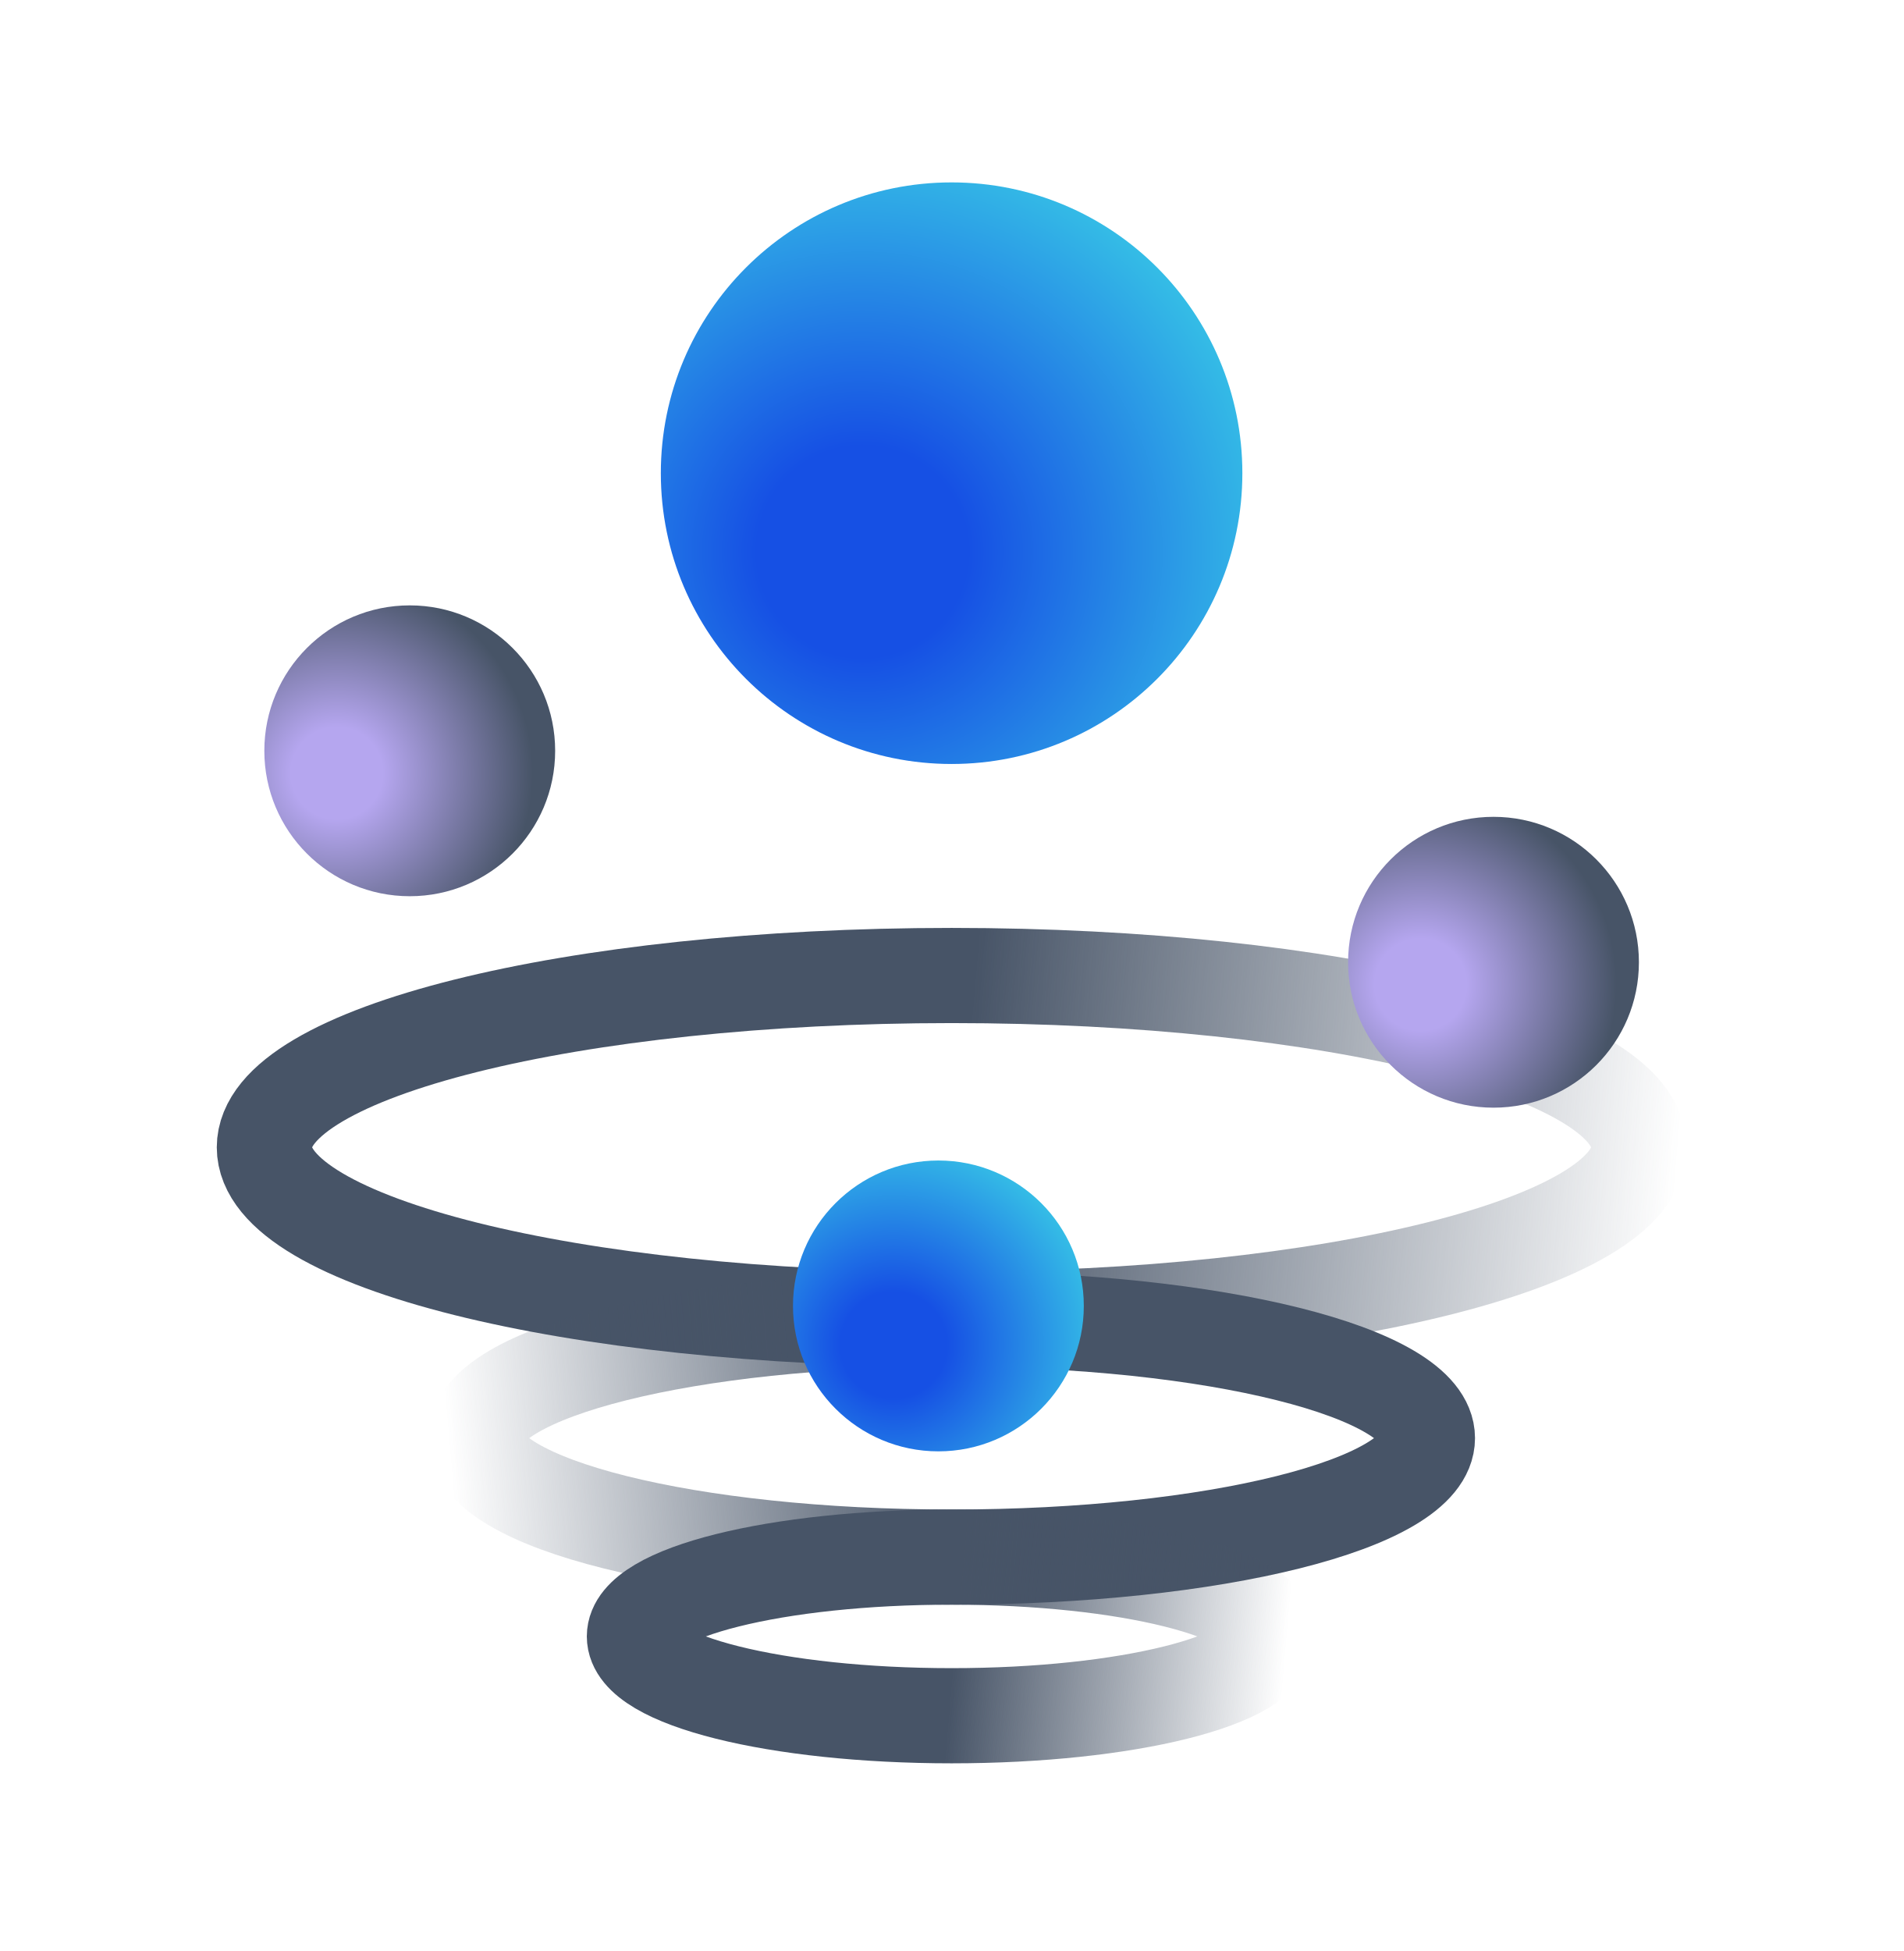
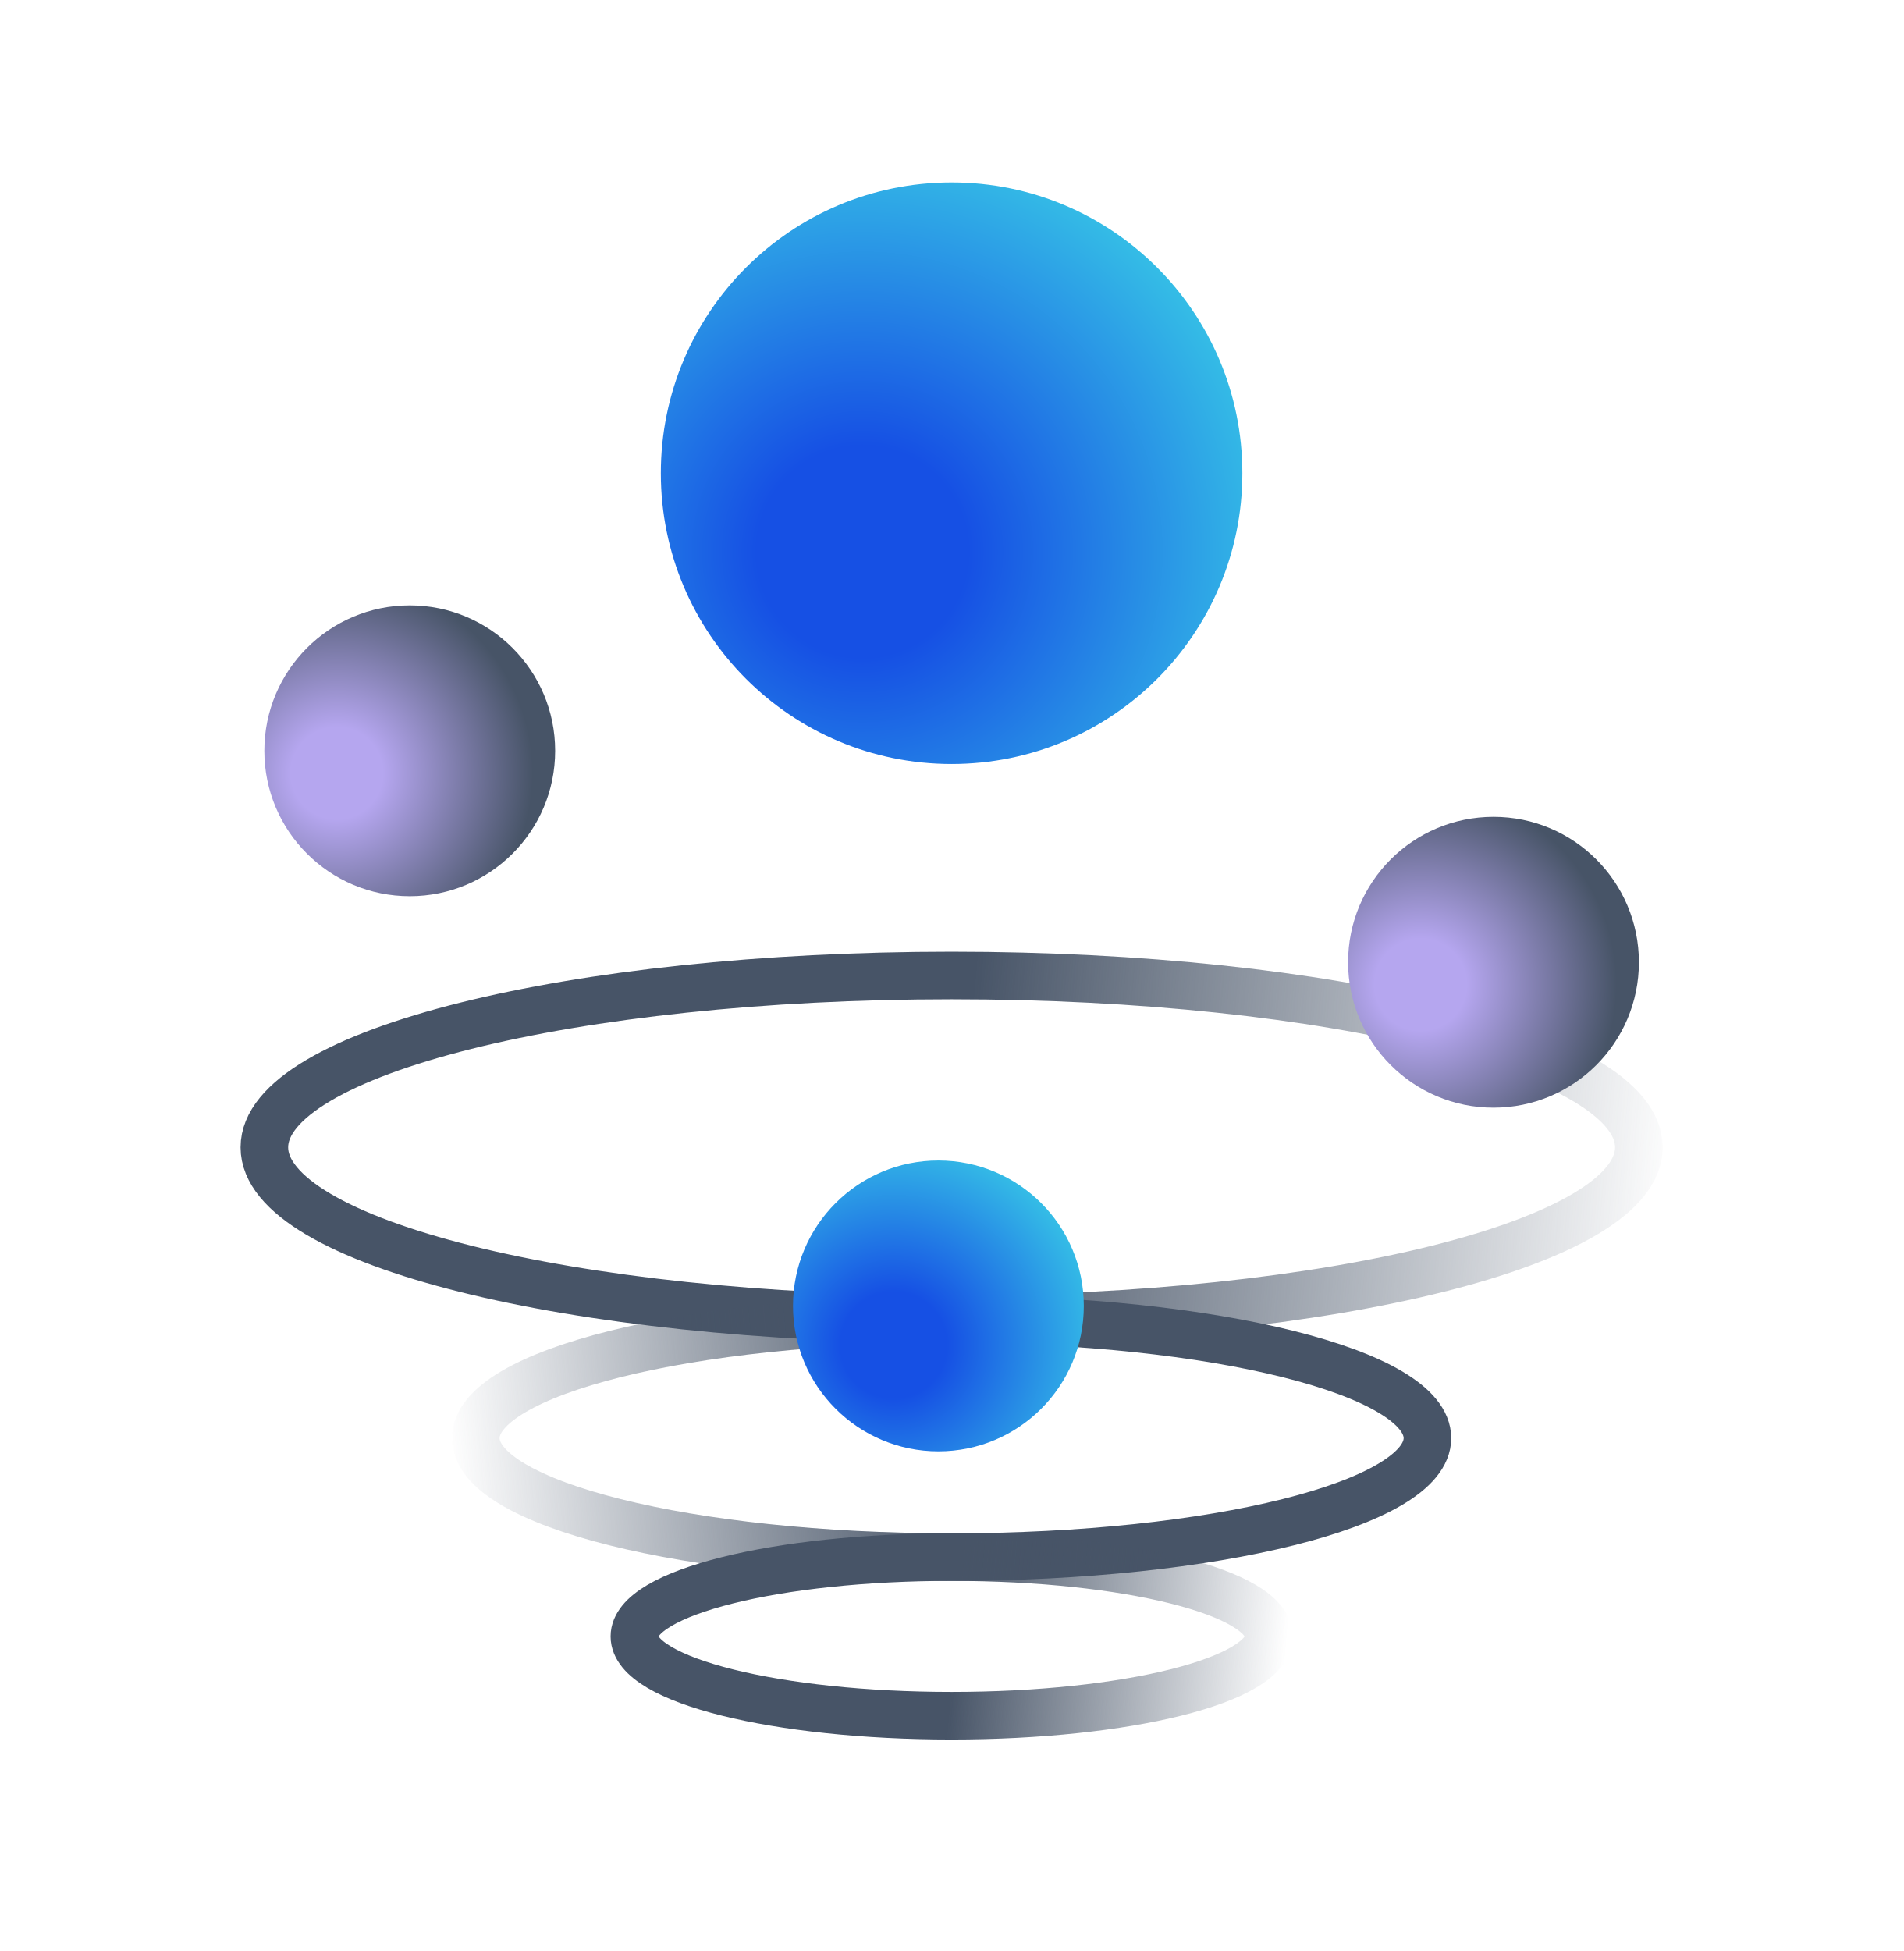
<svg xmlns="http://www.w3.org/2000/svg" width="40" height="41" viewBox="0 0 40 41" fill="none">
-   <ellipse cx="20" cy="24.111" rx="14.444" ry="3.611" stroke="url(#paint0_linear_102_95202)" stroke-width="2" />
+   <ellipse cx="20" cy="24.111" rx="14.444" ry="3.611" stroke="url(#paint0_linear_102_95202)" strokeWidth="2" />
  <ellipse cx="20" cy="9.944" rx="6.111" ry="6.111" transform="rotate(-90 19.9998 9.94431)" fill="url(#paint1_radial_102_95202)" />
  <ellipse cx="31.389" cy="20.222" rx="3.056" ry="3.056" transform="rotate(-90 31.3886 20.222)" fill="url(#paint2_radial_102_95202)" />
  <ellipse cx="8.611" cy="15.778" rx="3.056" ry="3.056" transform="rotate(-90 8.61122 15.7777)" fill="url(#paint3_radial_102_95202)" />
-   <ellipse cx="10" cy="2.5" rx="10" ry="2.5" transform="matrix(-1 0 0 1 30 27.7222)" stroke="url(#paint4_linear_102_95202)" stroke-width="2" />
-   <ellipse cx="20" cy="34.389" rx="6.667" ry="1.667" stroke="url(#paint5_linear_102_95202)" stroke-width="2" />
+   <ellipse cx="10" cy="2.5" rx="10" ry="2.5" transform="matrix(-1 0 0 1 30 27.7222)" stroke="url(#paint4_linear_102_95202)" strokeWidth="2" />
+   <ellipse cx="20" cy="34.389" rx="6.667" ry="1.667" stroke="url(#paint5_linear_102_95202)" strokeWidth="2" />
  <circle cx="19.723" cy="27.444" r="3.056" transform="rotate(-90 19.7225 27.4444)" fill="url(#paint6_radial_102_95202)" />
  <defs>
    <linearGradient id="paint0_linear_102_95202" x1="20.527" y1="20.029" x2="38.511" y2="21.594" gradientUnits="userSpaceOnUse">
      <stop stop-color="#475467" />
      <stop offset="0.834" stop-color="#475467" stop-opacity="0" />
    </linearGradient>
    <radialGradient id="paint1_radial_102_95202" cx="0" cy="0" r="1" gradientUnits="userSpaceOnUse" gradientTransform="translate(18.3545 8.06397) rotate(71.5651) scale(10.4058 10.4058)">
      <stop offset="0.214" stop-color="#1650E4" />
      <stop offset="1" stop-color="#3DDBE7" />
    </radialGradient>
    <radialGradient id="paint2_radial_102_95202" cx="0" cy="0" r="1" gradientUnits="userSpaceOnUse" gradientTransform="translate(30.9185 18.6943) rotate(76.8275) scale(5.67277 5.67276)">
      <stop offset="0.17" stop-color="#B5A6EF" />
      <stop offset="0.724" stop-color="#475467" />
    </radialGradient>
    <radialGradient id="paint3_radial_102_95202" cx="0" cy="0" r="1" gradientUnits="userSpaceOnUse" gradientTransform="translate(8.14113 14.2499) rotate(76.8275) scale(5.67277 5.67276)">
      <stop offset="0.17" stop-color="#B5A6EF" />
      <stop offset="0.724" stop-color="#475467" />
    </radialGradient>
    <linearGradient id="paint4_linear_102_95202" x1="10.365" y1="-0.326" x2="22.815" y2="0.758" gradientUnits="userSpaceOnUse">
      <stop stop-color="#475467" />
      <stop offset="0.834" stop-color="#475467" stop-opacity="0" />
    </linearGradient>
    <linearGradient id="paint5_linear_102_95202" x1="20.243" y1="32.505" x2="28.543" y2="33.227" gradientUnits="userSpaceOnUse">
      <stop stop-color="#475467" />
      <stop offset="0.834" stop-color="#475467" stop-opacity="0" />
    </linearGradient>
    <radialGradient id="paint6_radial_102_95202" cx="0" cy="0" r="1" gradientUnits="userSpaceOnUse" gradientTransform="translate(18.8999 26.5043) rotate(71.5651) scale(5.20289)">
      <stop offset="0.214" stop-color="#1650E4" />
      <stop offset="1" stop-color="#3DDBE7" />
    </radialGradient>
  </defs>
</svg>
